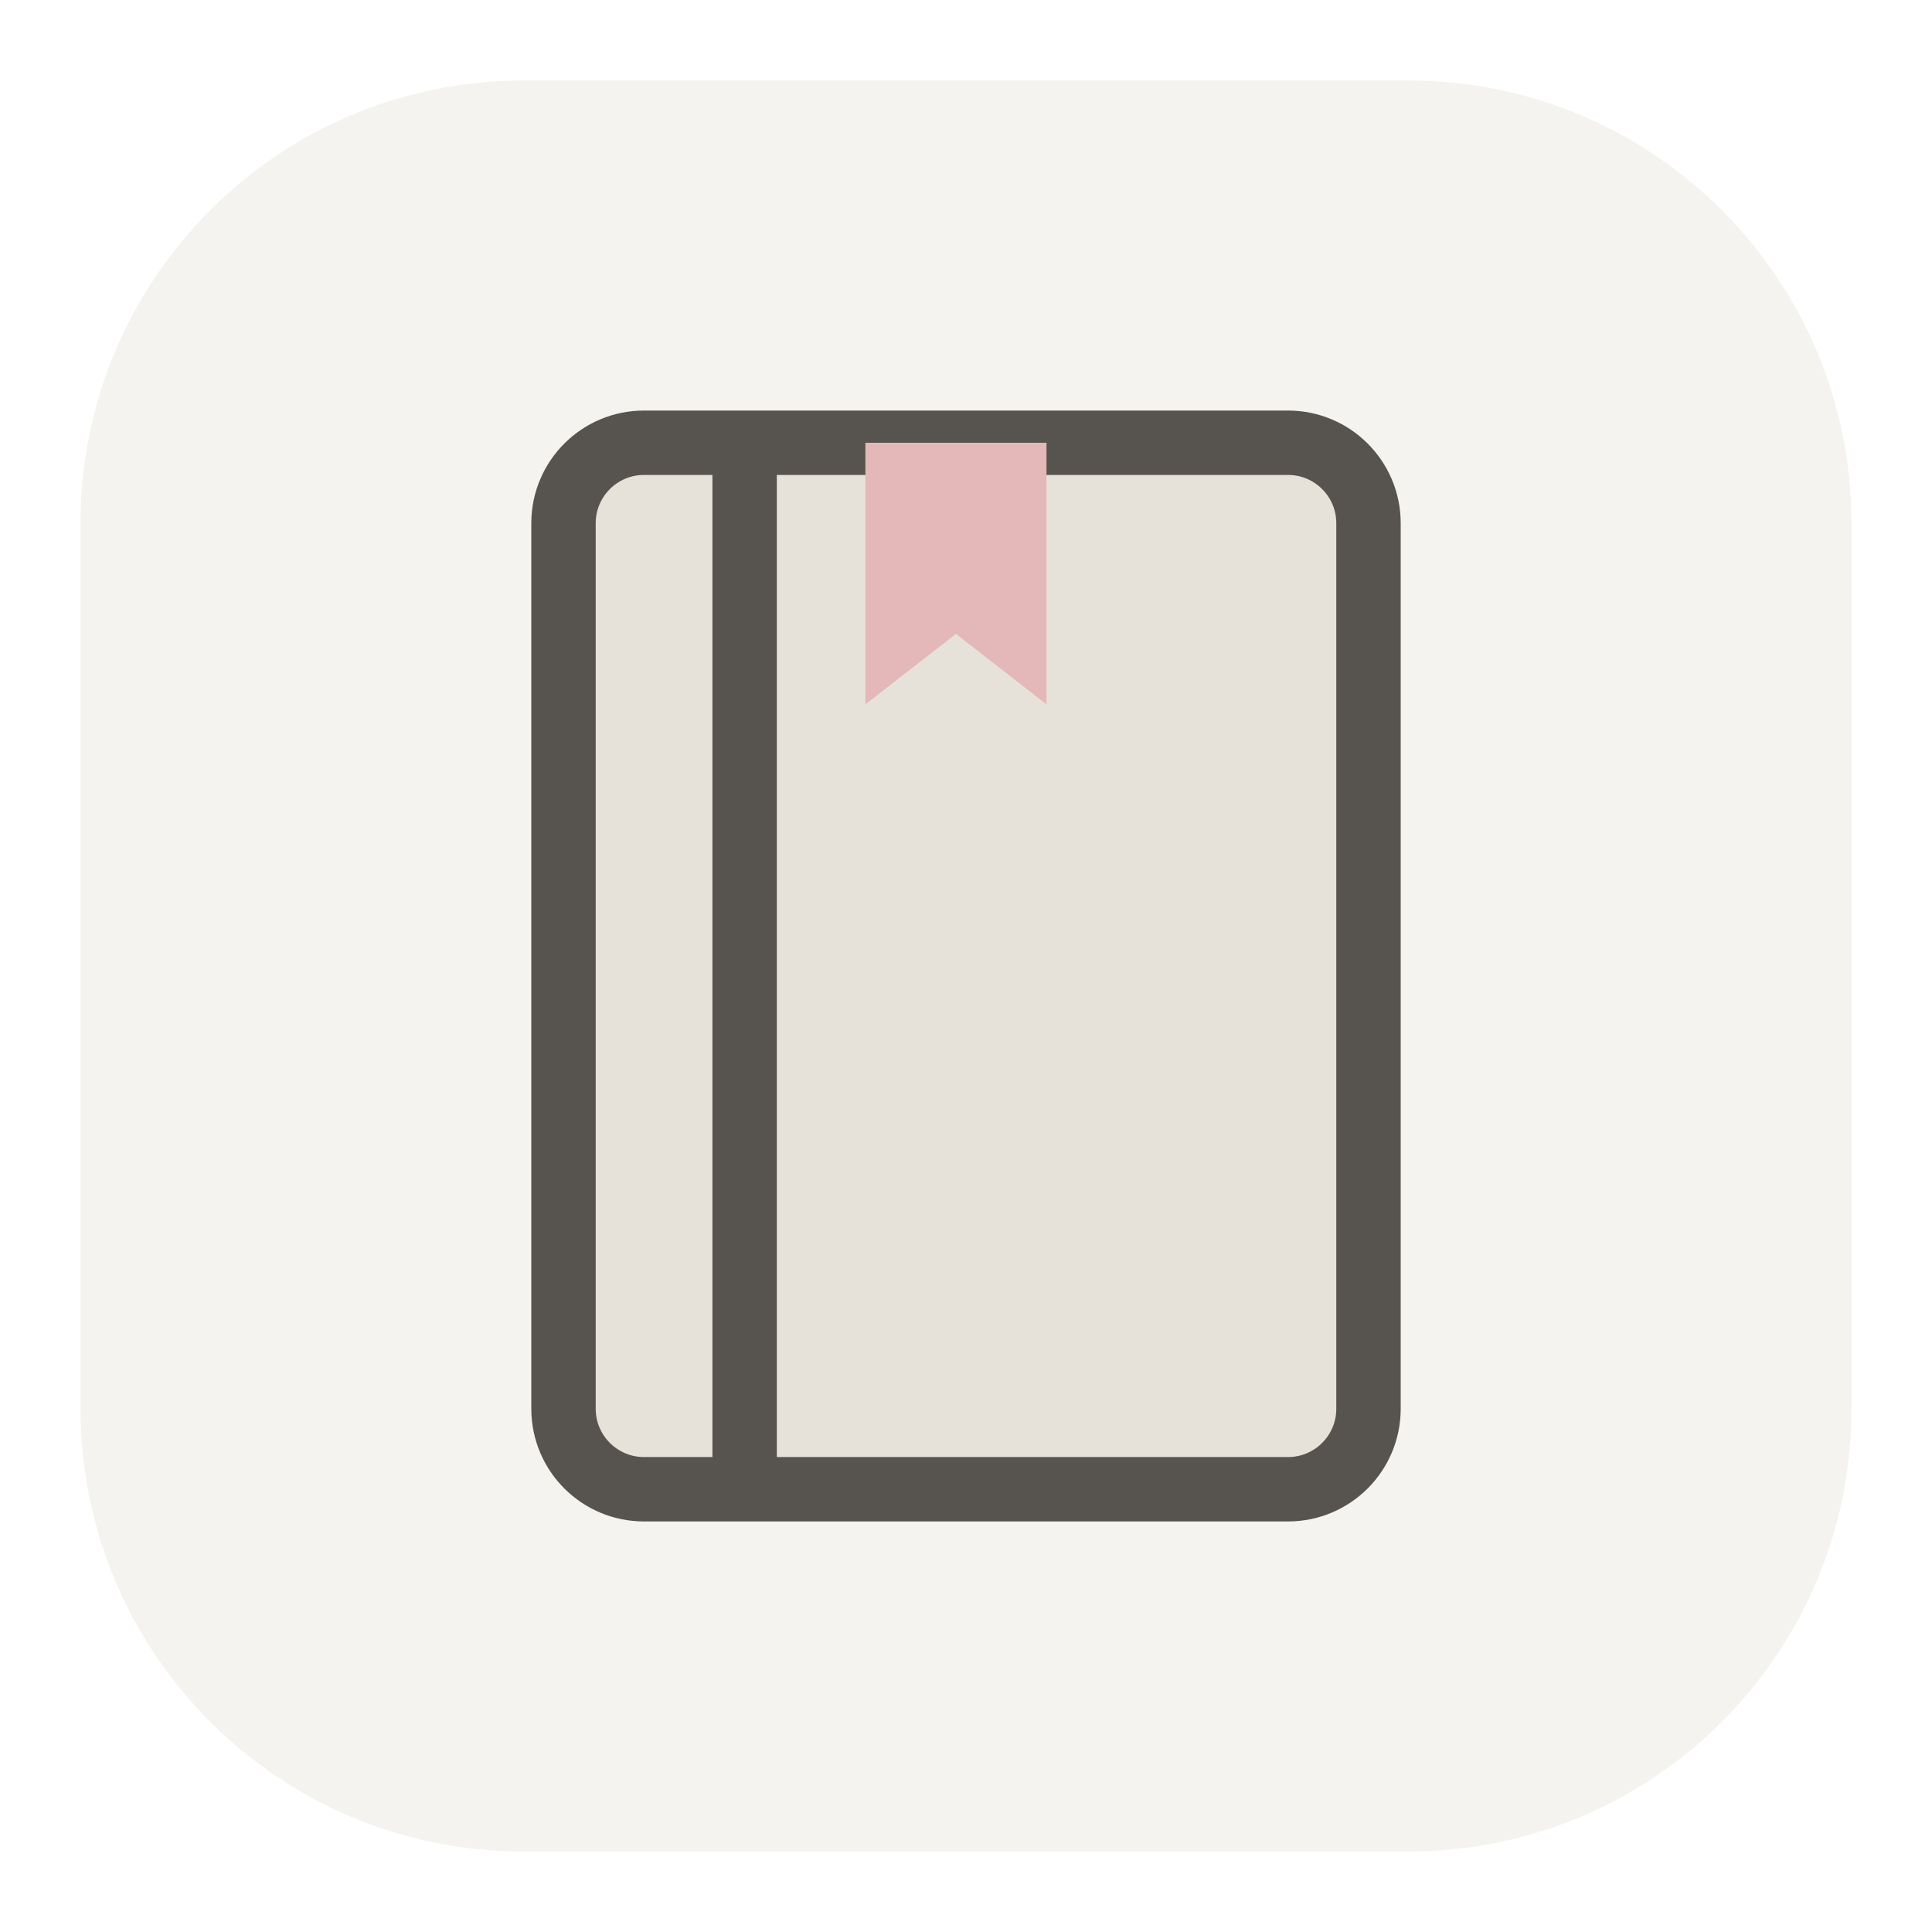
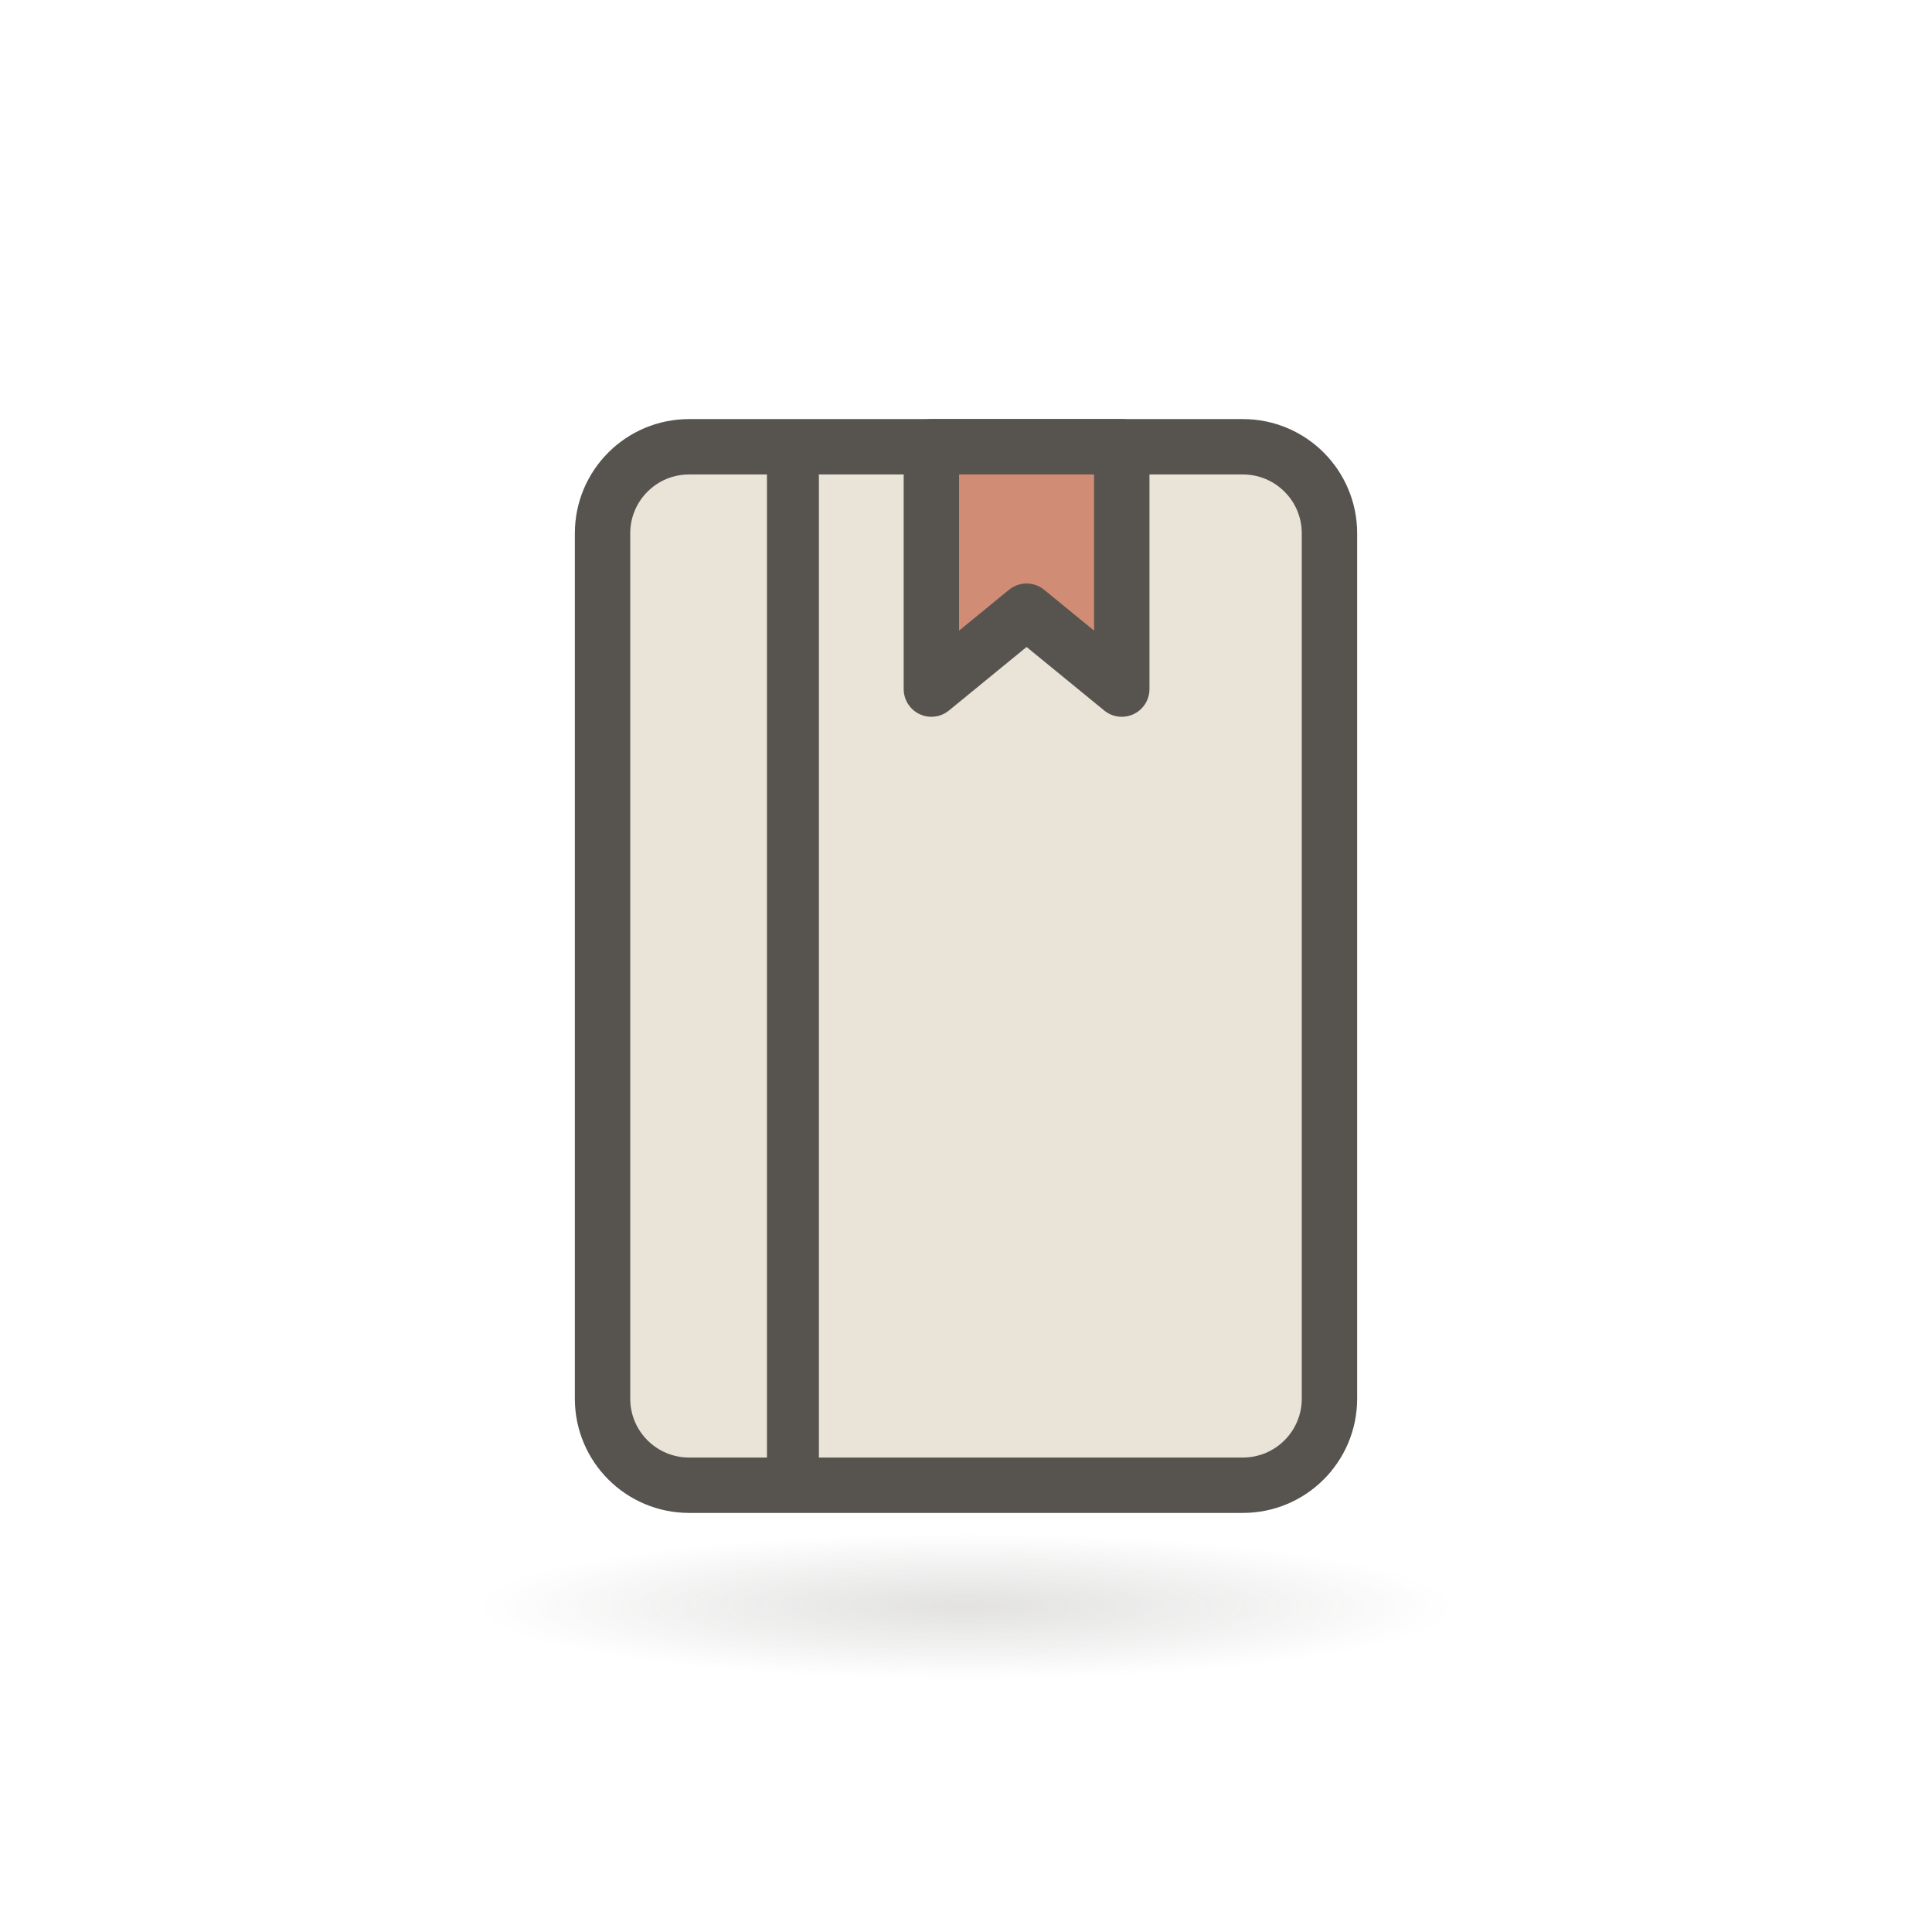
- <svg xmlns="http://www.w3.org/2000/svg" viewBox="0 0 96 96">
-   <rect x="4" y="4" width="88" height="88" rx="22" fill="#F4F3F0" />
-   <rect x="28" y="22" width="40" height="52" rx="4" fill="#E7E2D9" stroke="#57534E" stroke-width="3.2" />
-   <line x1="37" y1="22" x2="37" y2="74" stroke="#57534E" stroke-width="3.2" />
-   <path d="M52 22v13l-4.5-3.5L43 35V22z" fill="#E4B8B8" />
+ <svg xmlns="http://www.w3.org/2000/svg" viewBox="0 0 96 96" fill="none" stroke-linecap="round" stroke-linejoin="round">
+   <g transform="translate(48 48) scale(0.86) translate(-48 -48)">
+     <defs>
+       <radialGradient id="sh">
+         <stop offset="0" stop-color="#57534E" stop-opacity="0.17" />
+         <stop offset="0.62" stop-color="#57534E" stop-opacity="0.07" />
+         <stop offset="1" stop-color="#57534E" stop-opacity="0" />
+       </radialGradient>
+     </defs>
+     <ellipse cx="48" cy="85" rx="28" ry="4.2" fill="url(#sh)" />
+     <g stroke="#57534E" stroke-width="3.2">
+       <rect x="27" y="18" width="42" height="60" rx="5" fill="#E9E3D8" />
+       <path d="M38 18v60" stroke-width="3" />
+       <path d="M57 18v14l-5.5-4.5L46 32V18z" fill="#D08C74" />
+     </g>
+   </g>
</svg>
